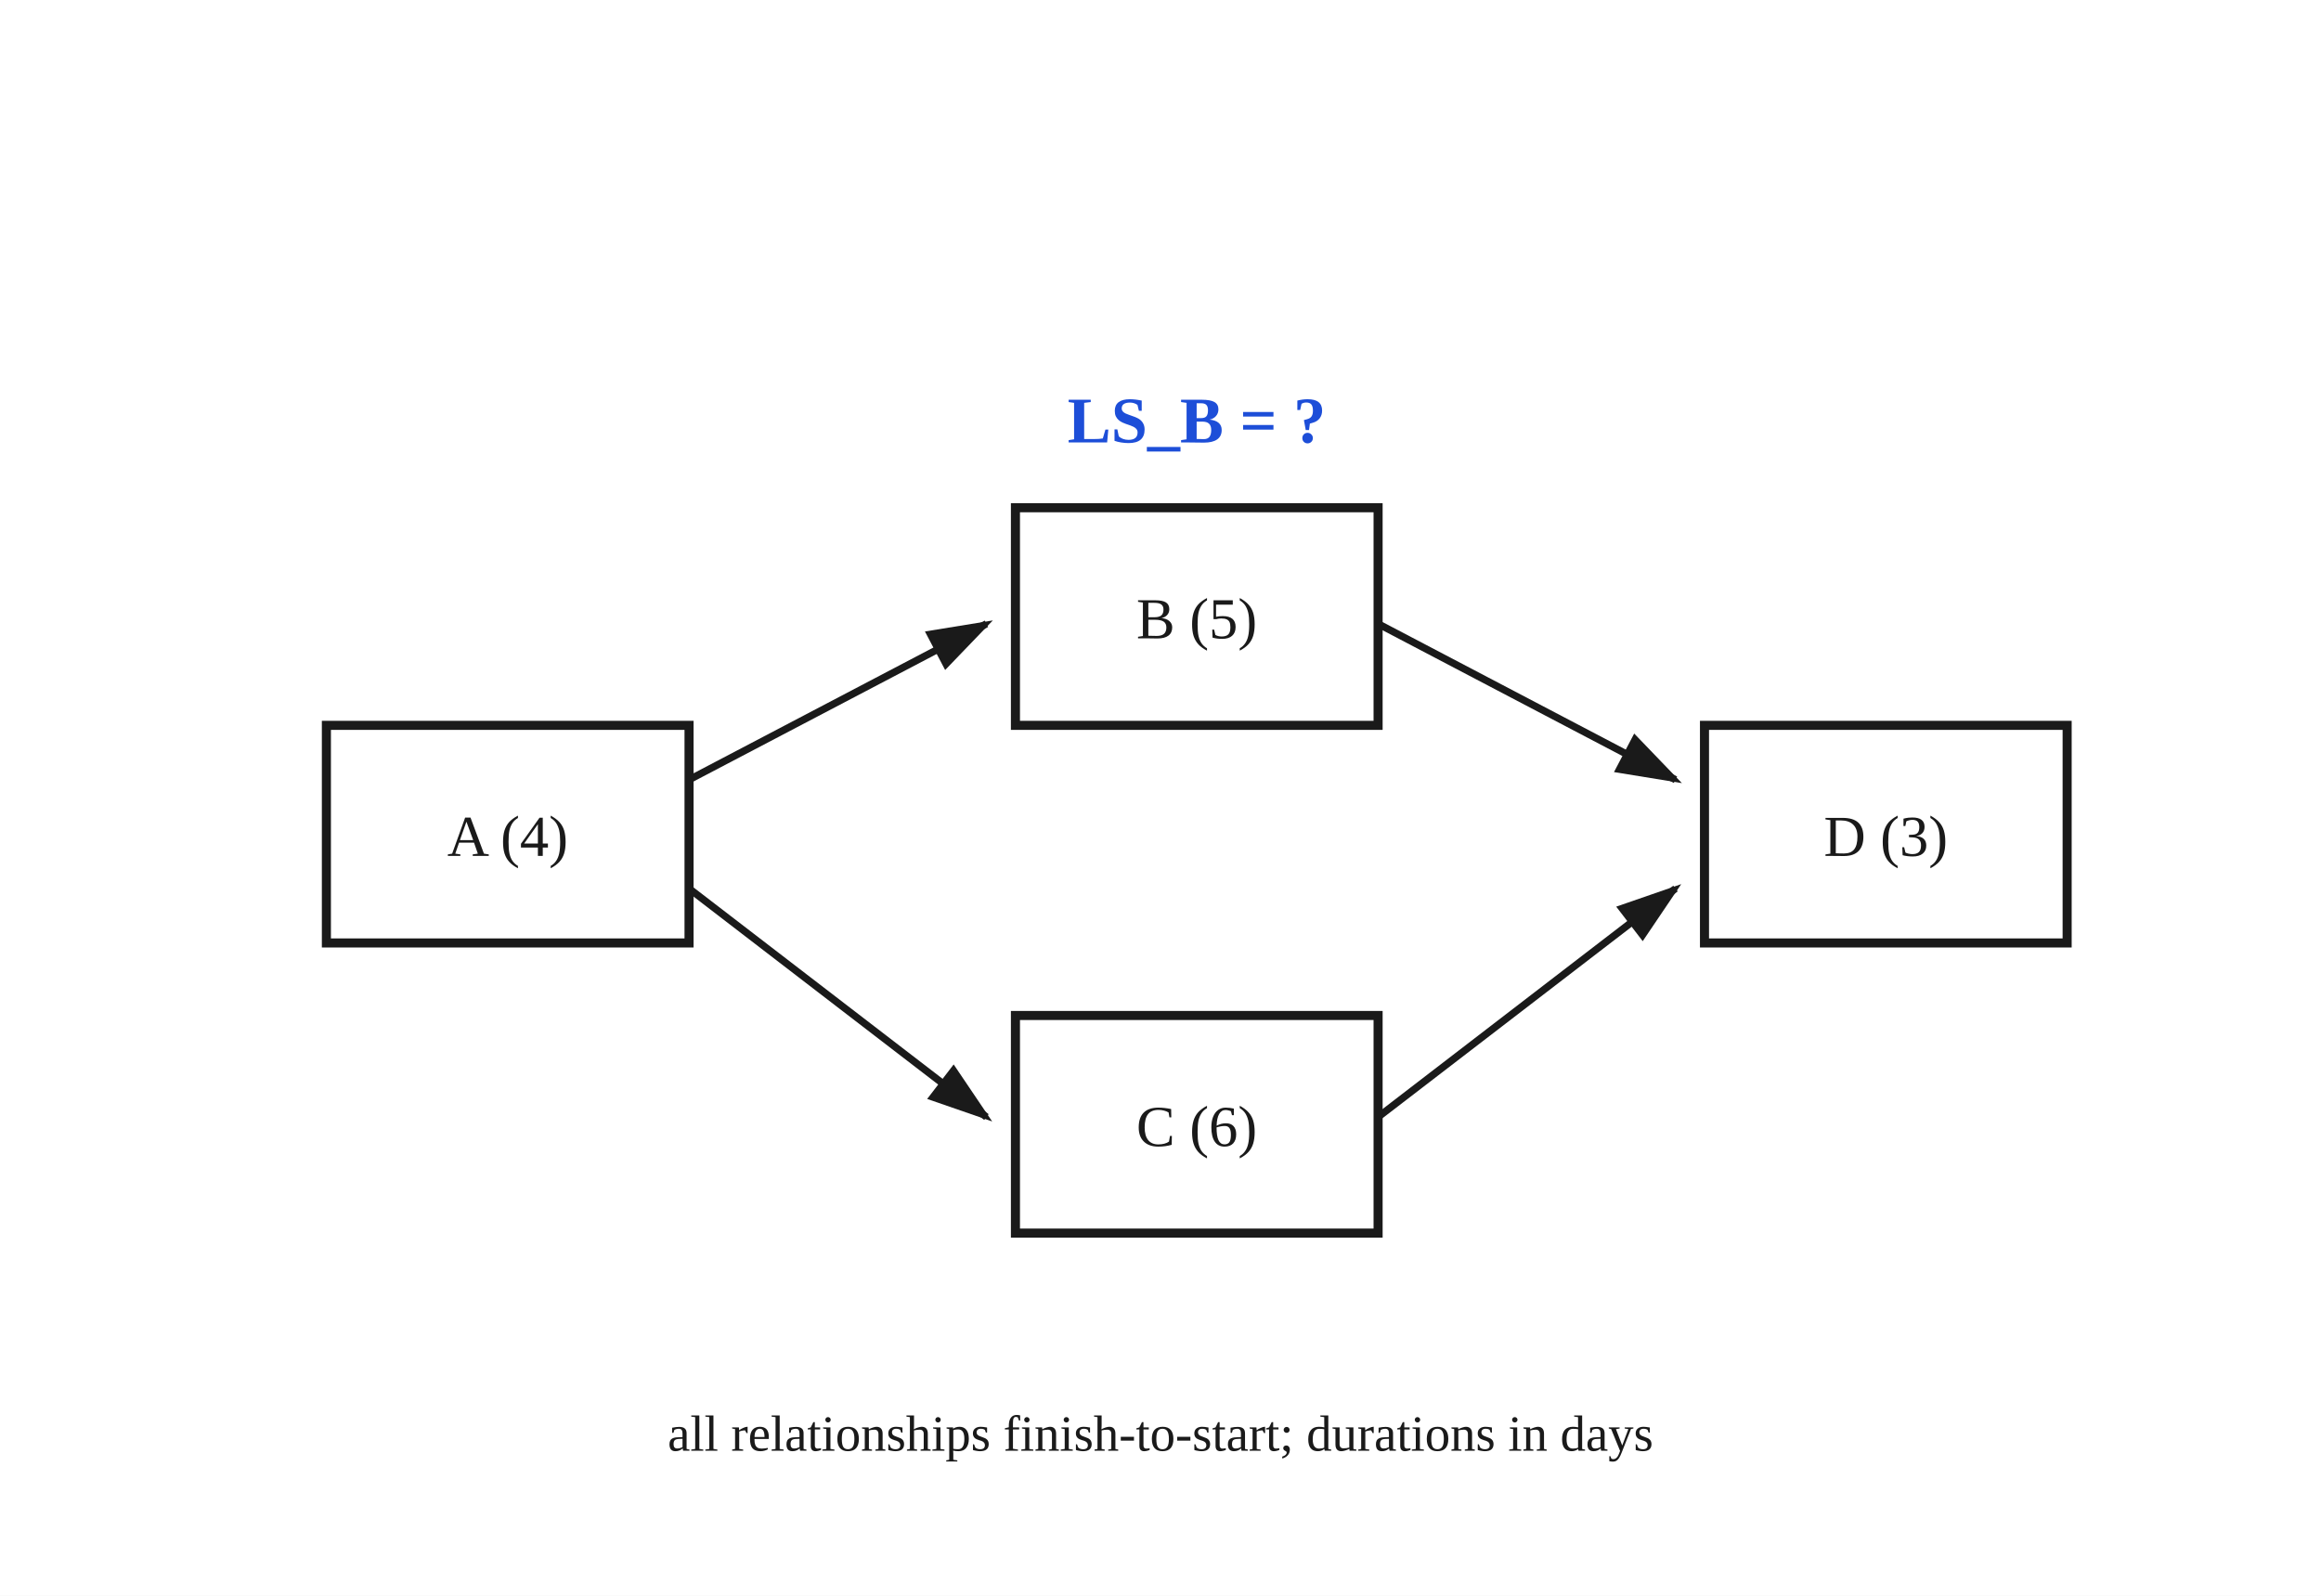
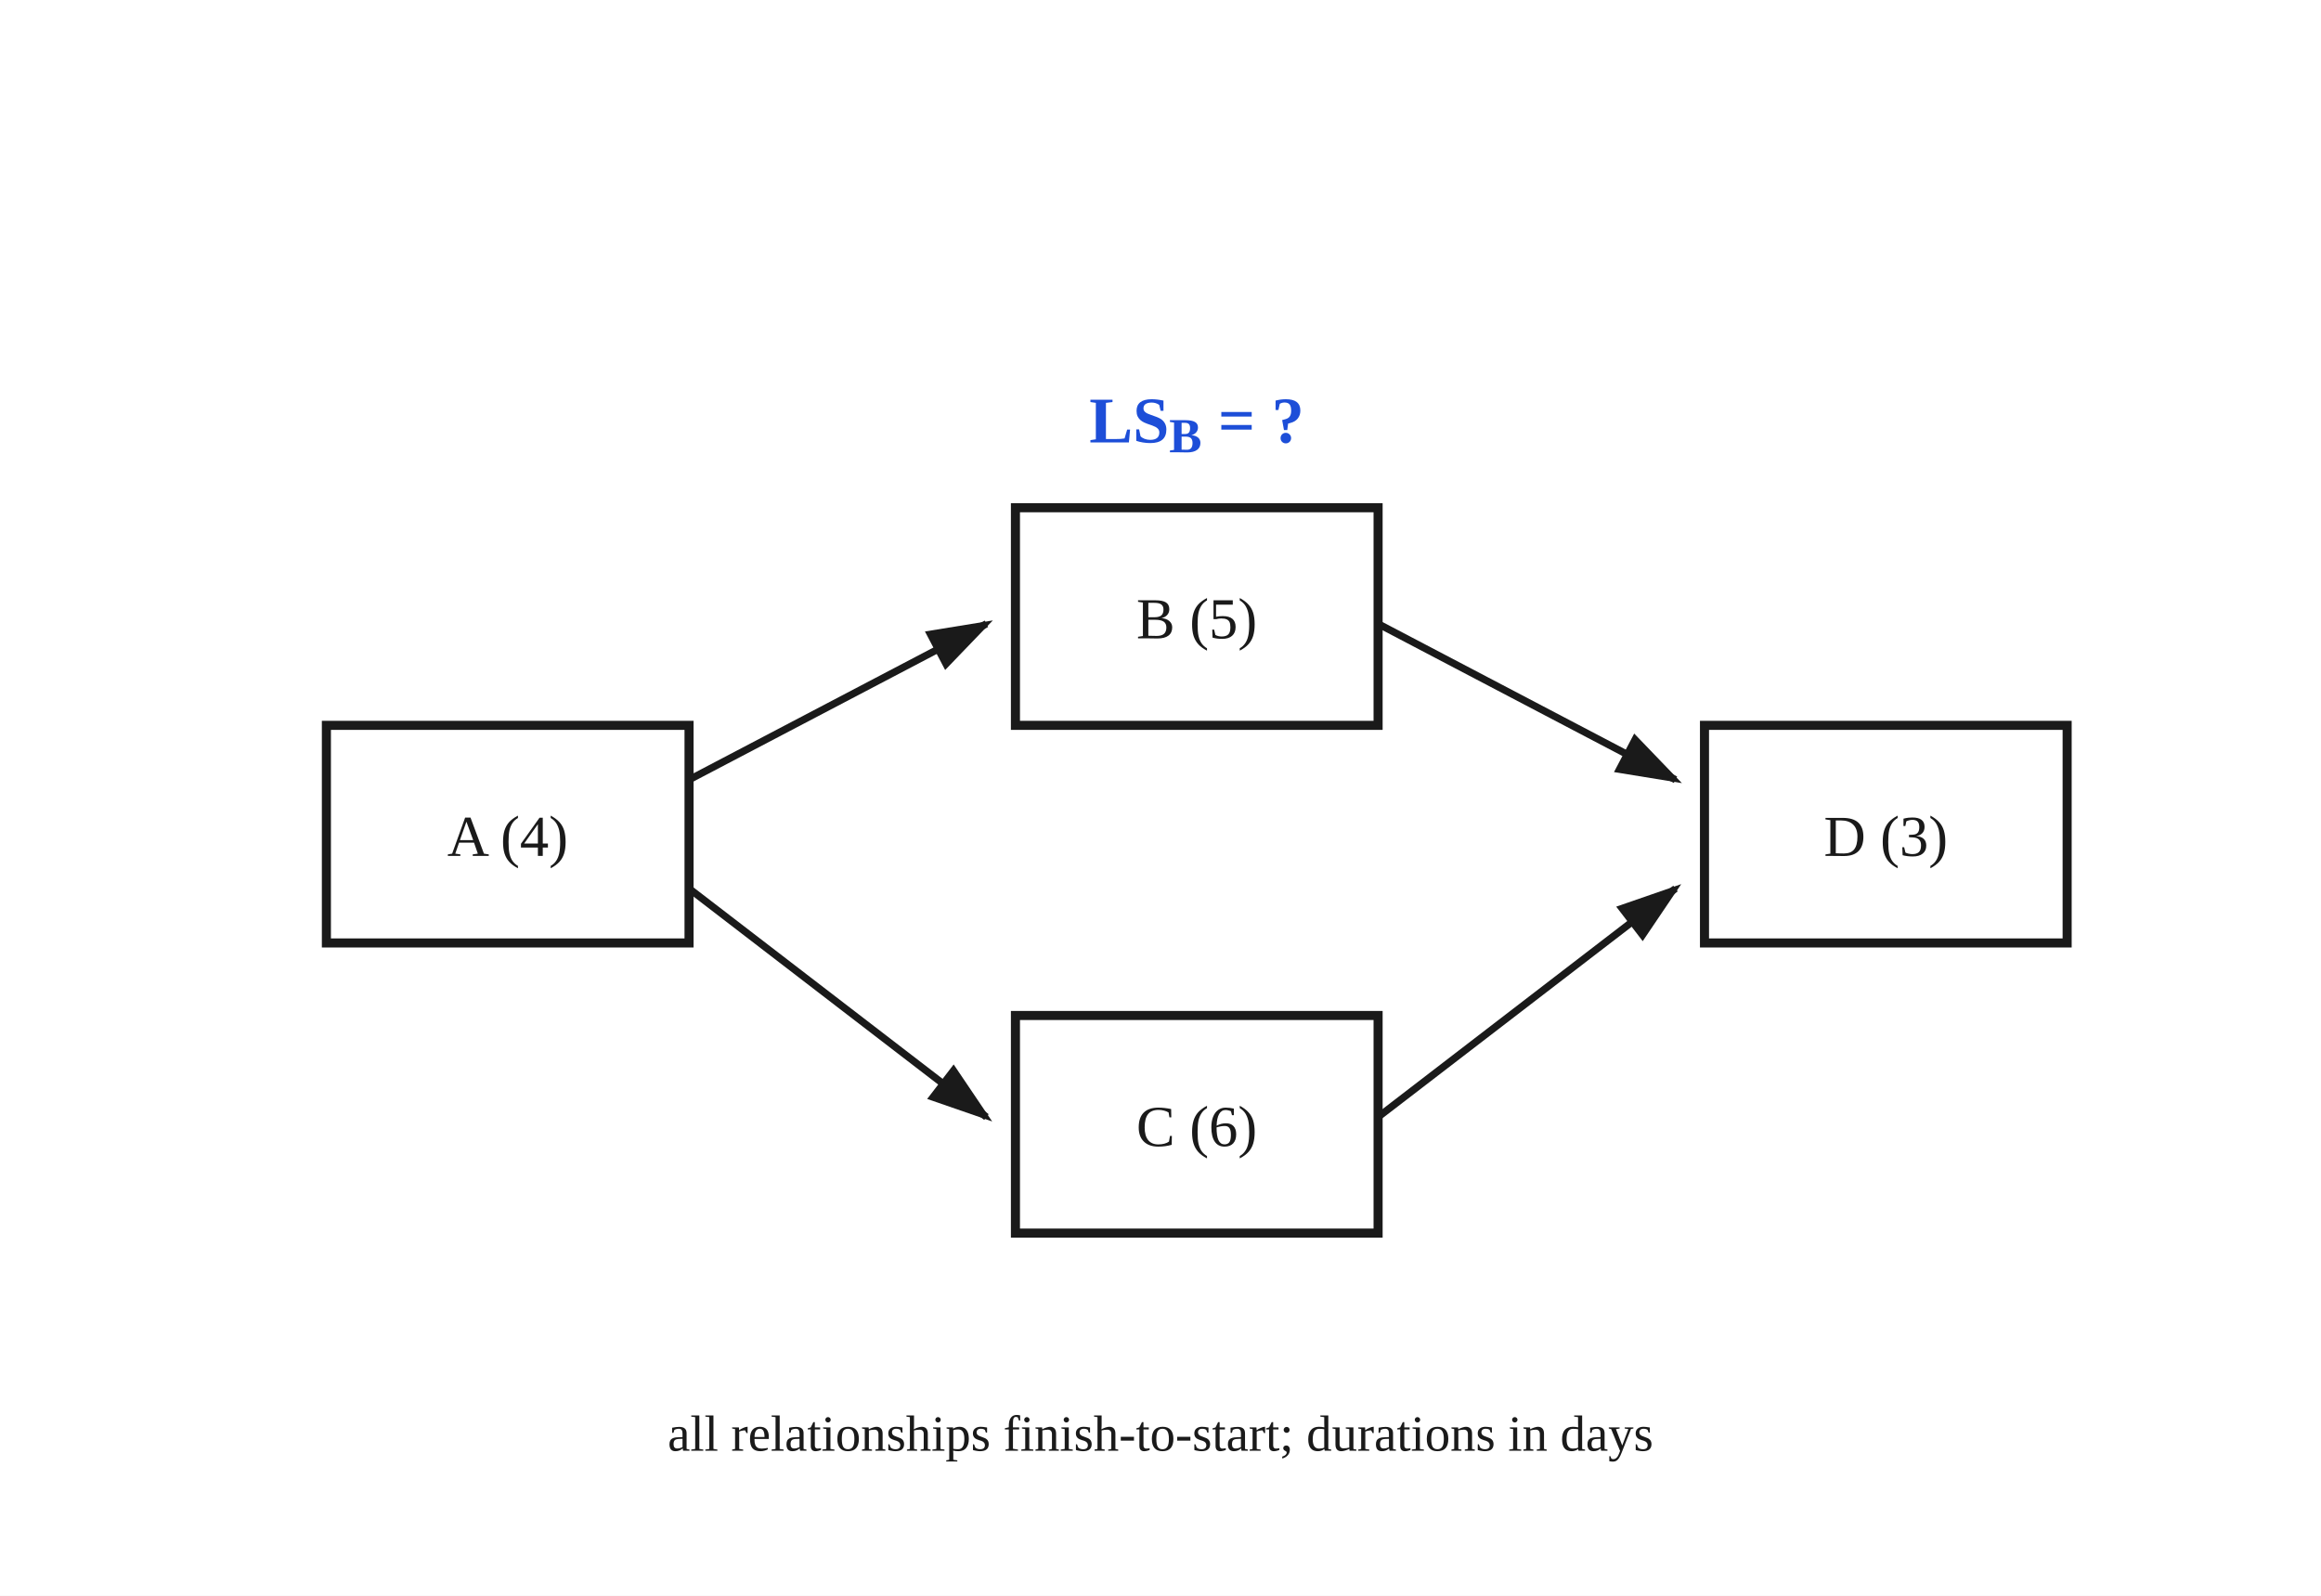
<svg xmlns="http://www.w3.org/2000/svg" width="640" height="440" viewBox="0 0 640 440" role="img" aria-label="CPM network: A (4 days) precedes B (5 days) and C (6 days); B and C precede D (3 days); late start of B unknown">
  <rect width="640" height="440" fill="#ffffff" />
  <defs>
    <marker id="ah" markerWidth="10" markerHeight="10" refX="8" refY="3" orient="auto" markerUnits="strokeWidth">
      <path d="M0,0 L9,3 L0,6 Z" fill="context-stroke" />
    </marker>
    <marker id="ahb" markerWidth="10" markerHeight="10" refX="8" refY="3" orient="auto" markerUnits="strokeWidth">
      <path d="M0,0 L9,3 L0,6 Z" fill="#1d4ed8" />
    </marker>
  </defs>
  <rect x="90" y="200" width="100" height="60" fill="#ffffff" stroke="#1a1a1a" stroke-width="2.5" />
  <text x="140" y="236" text-anchor="middle" font-family="Georgia, 'Times New Roman', serif" font-size="16" fill="#1a1a1a">A (4)</text>
  <rect x="280" y="140" width="100" height="60" fill="#ffffff" stroke="#1a1a1a" stroke-width="2.5" />
  <text x="330" y="176" text-anchor="middle" font-family="Georgia, 'Times New Roman', serif" font-size="16" fill="#1a1a1a">B (5)</text>
  <rect x="280" y="280" width="100" height="60" fill="#ffffff" stroke="#1a1a1a" stroke-width="2.5" />
  <text x="330" y="316" text-anchor="middle" font-family="Georgia, 'Times New Roman', serif" font-size="16" fill="#1a1a1a">C (6)</text>
  <rect x="470" y="200" width="100" height="60" fill="#ffffff" stroke="#1a1a1a" stroke-width="2.5" />
  <text x="520" y="236" text-anchor="middle" font-family="Georgia, 'Times New Roman', serif" font-size="16" fill="#1a1a1a">D (3)</text>
  <line x1="190" y1="215" x2="272" y2="172" stroke="#1a1a1a" stroke-width="2" marker-end="url(#ah)" />
  <line x1="190" y1="245" x2="272" y2="308" stroke="#1a1a1a" stroke-width="2" marker-end="url(#ah)" />
  <line x1="380" y1="172" x2="462" y2="215" stroke="#1a1a1a" stroke-width="2" marker-end="url(#ah)" />
  <line x1="380" y1="308" x2="462" y2="245" stroke="#1a1a1a" stroke-width="2" marker-end="url(#ah)" />
-   <text x="330" y="122" text-anchor="middle" font-family="Georgia, 'Times New Roman', serif" font-size="18" font-weight="bold" fill="#1d4ed8">LS_B = ?</text>
+   <text x="330" y="122" text-anchor="middle" font-family="Georgia, 'Times New Roman', serif" font-size="18" font-weight="bold" fill="#1d4ed8">LS<tspan baseline-shift="sub" font-size="75%">B</tspan> = ?</text>
  <text x="320" y="400" text-anchor="middle" font-family="Georgia, 'Times New Roman', serif" font-size="14" fill="#1a1a1a">all relationships finish-to-start; durations in days</text>
</svg>
